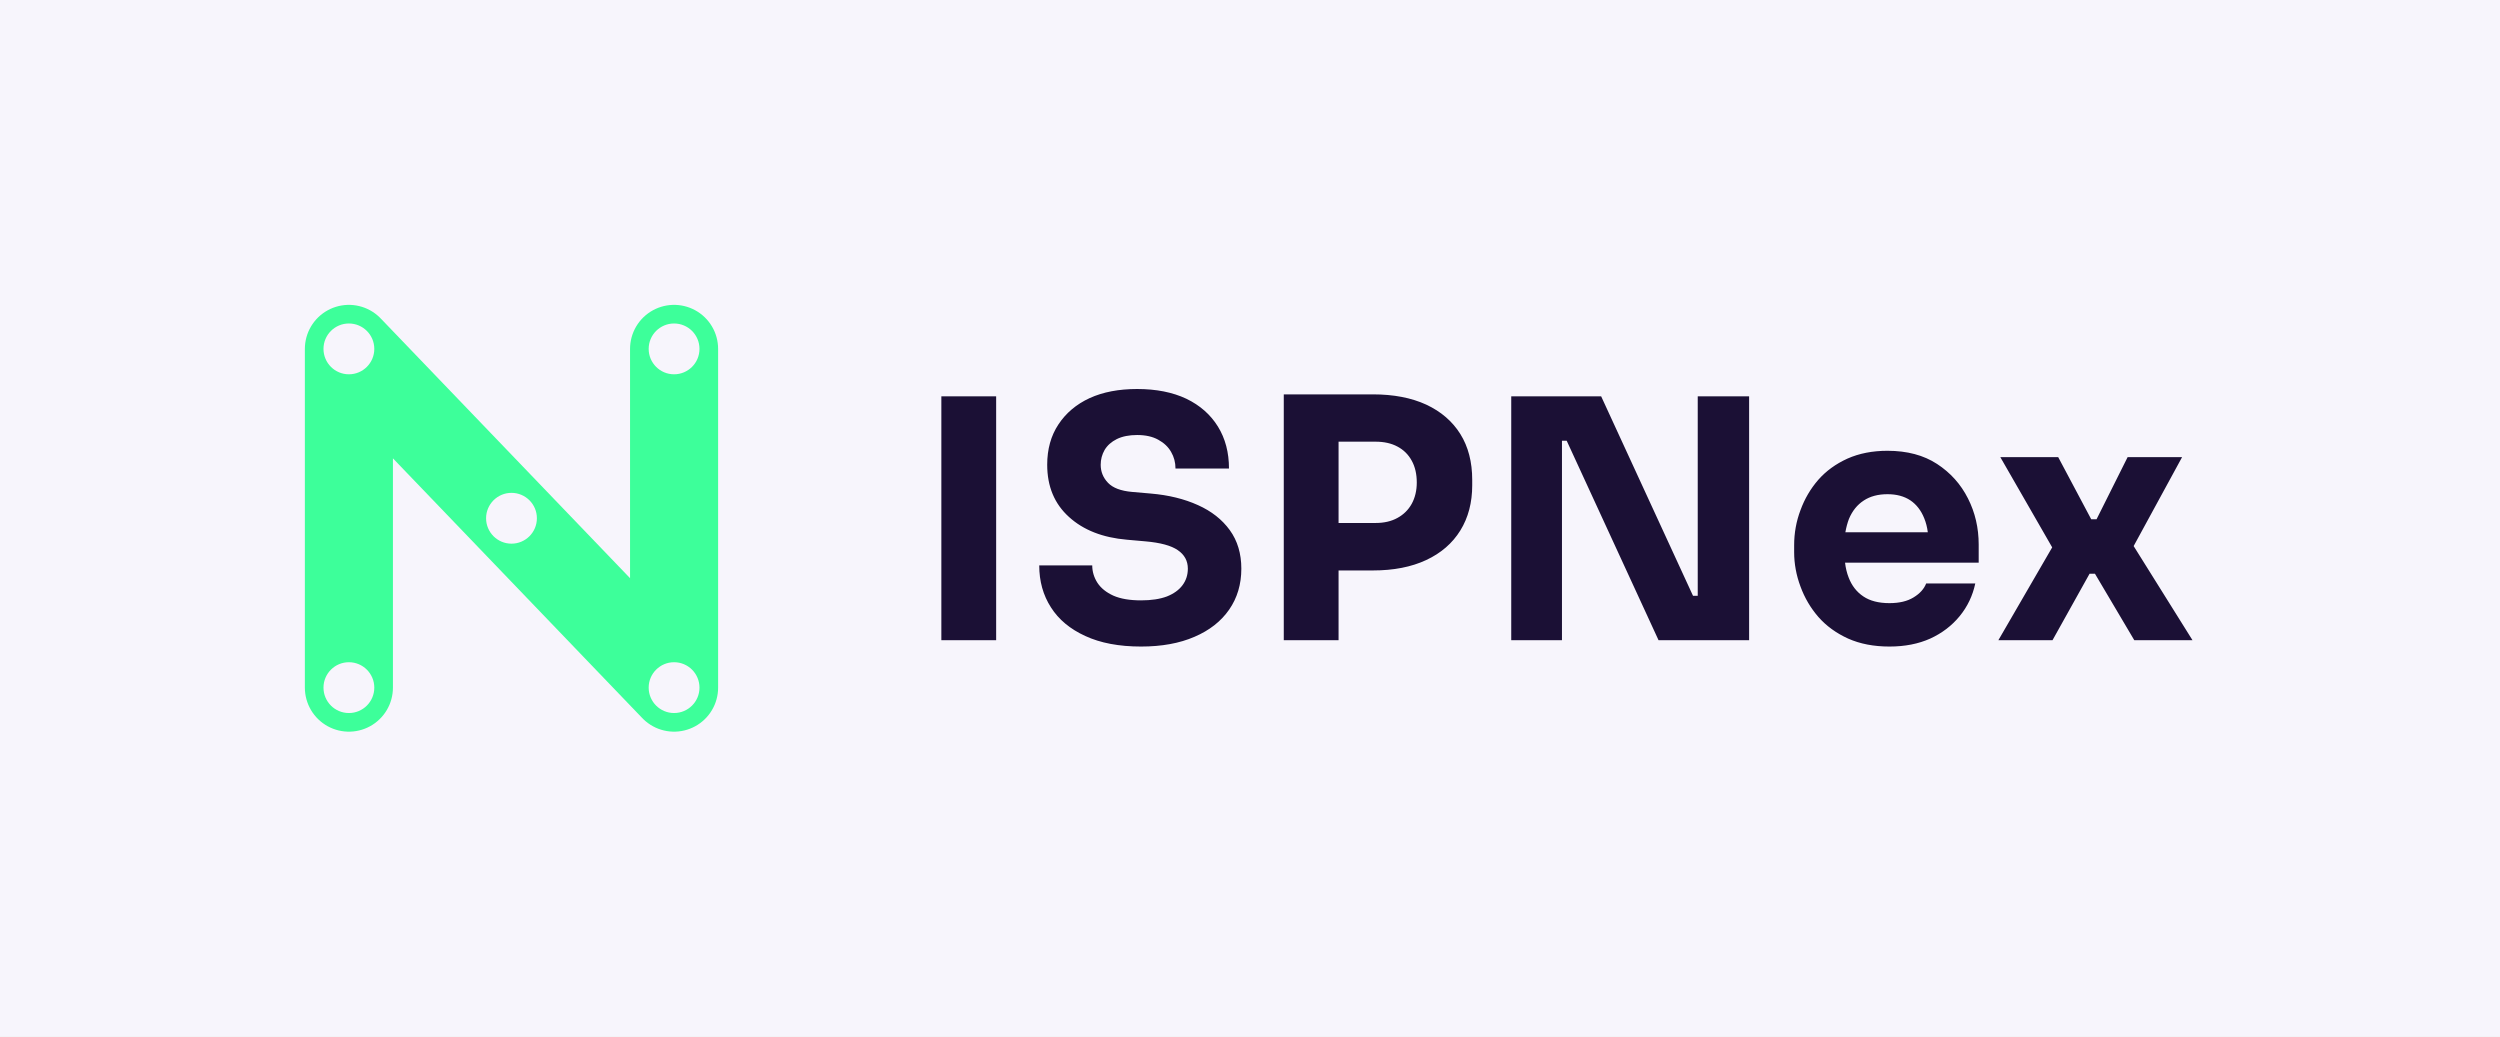
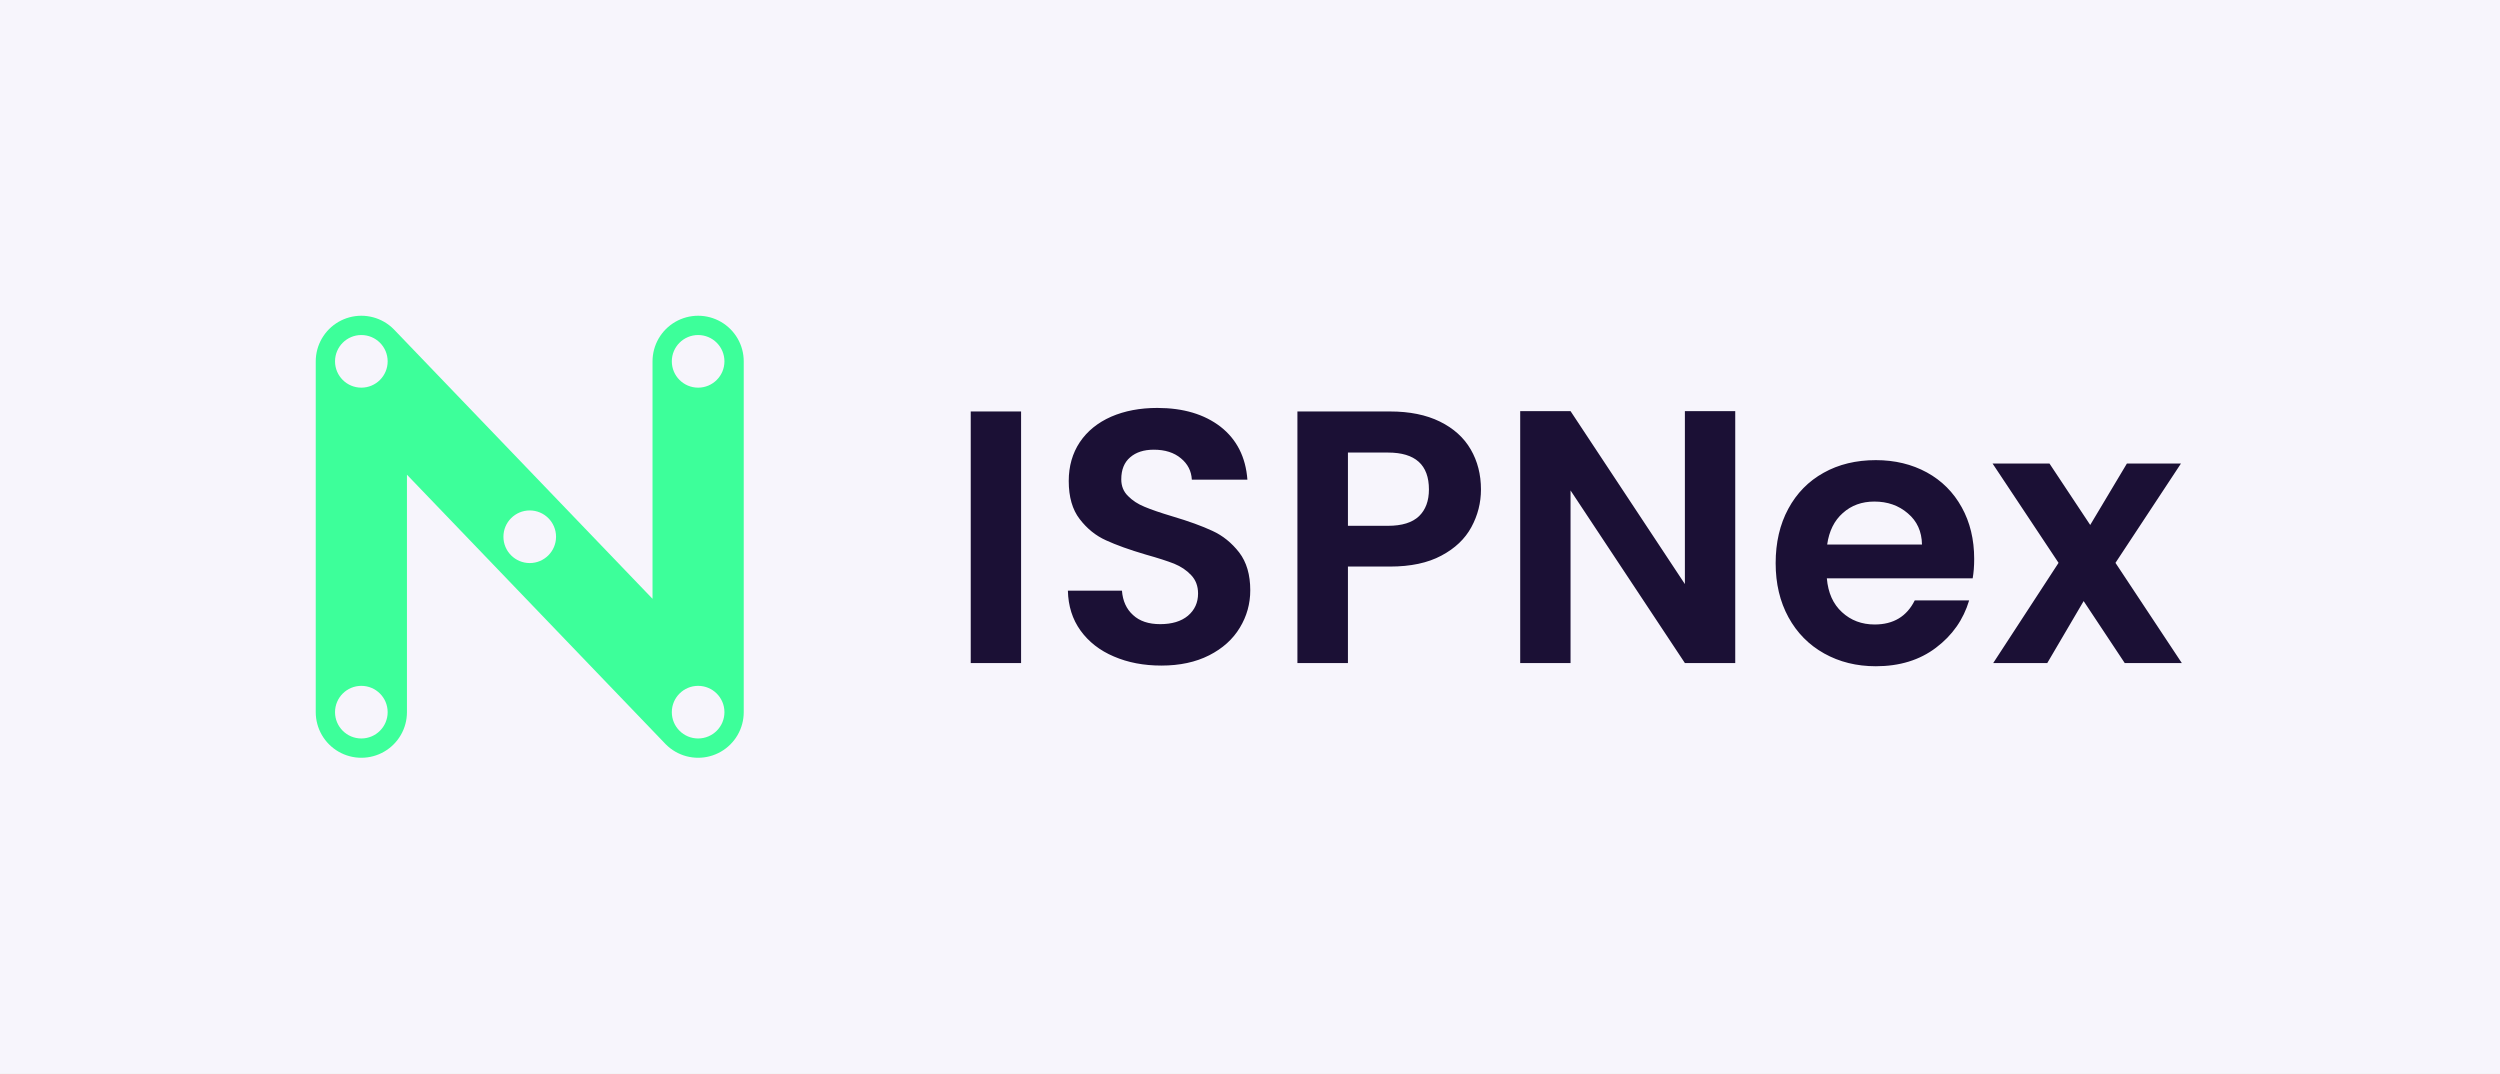
- <svg xmlns="http://www.w3.org/2000/svg" viewBox="0 0 1537.59 637.5" width="1537.59" height="637.5">
-   <rect width="1537.59" height="637.5" fill="#F7F5FC" />
+ <svg xmlns="http://www.w3.org/2000/svg" viewBox="0 0 1484.62 637.5" width="1484.62" height="637.5">
+   <rect width="1484.62" height="637.5" fill="#F7F5FC" />
  <g transform="translate(214.583 214.583) scale(2.08333)">
    <defs>
      <mask id="h" maskUnits="userSpaceOnUse" x="-30" y="-30" width="156" height="160">
        <rect x="-30" y="-30" width="156" height="160" fill="#fff" />
        <g fill="#000">
          <circle cx="0" cy="0" r="7.5" />
          <circle cx="96" cy="0" r="7.5" />
          <circle cx="0" cy="100" r="7.5" />
          <circle cx="96" cy="100" r="7.5" />
          <circle cx="48" cy="50" r="7.5" />
        </g>
      </mask>
    </defs>
    <g mask="url(#h)" fill="none" stroke="#3DFF9A" stroke-width="26" stroke-linecap="round" stroke-linejoin="round">
      <path d="M0 100V0M96 0V100M0 0L96 100" />
    </g>
  </g>
-   <path d="M17.3 0.0V-150.0H51.0V0.0ZM140.1 3.9Q119.8 3.9 105.8 -2.6Q91.8 -9.0 84.7 -20.2Q77.5 -31.4 77.5 -46.0H110.1Q110.1 -40.3 113.3 -35.3Q116.5 -30.4 123.1 -27.4Q129.7 -24.5 140.1 -24.5Q149.6 -24.5 156.0 -26.9Q162.3 -29.4 165.6 -33.8Q168.9 -38.2 168.9 -44.0Q168.9 -51.2 162.7 -55.4Q156.6 -59.6 142.8 -60.8L131.5 -61.8Q109.1 -63.7 95.8 -75.8Q82.4 -87.9 82.4 -107.9Q82.4 -122.3 89.3 -132.7Q96.2 -143.2 108.5 -148.9Q120.8 -154.5 137.7 -154.5Q155.3 -154.5 168.0 -148.5Q180.6 -142.4 187.4 -131.4Q194.2 -120.4 194.2 -105.6H161.3Q161.3 -111.2 158.6 -115.8Q156.0 -120.4 150.7 -123.3Q145.5 -126.2 137.7 -126.2Q130.3 -126.2 125.2 -123.7Q120.2 -121.2 117.7 -117.0Q115.3 -112.8 115.3 -107.9Q115.3 -101.5 119.8 -96.8Q124.3 -92.1 134.6 -91.2L146.1 -90.2Q162.5 -88.8 175.1 -83.1Q187.6 -77.5 194.7 -67.7Q201.8 -57.9 201.8 -44.0Q201.8 -29.6 194.3 -18.8Q186.8 -8.0 173.0 -2.1Q159.2 3.9 140.1 3.9ZM227.9 0.0V-151.2H282.7Q301.8 -151.2 315.5 -144.9Q329.2 -138.5 336.5 -126.8Q343.8 -115.1 343.8 -98.6V-95.3Q343.8 -79.3 336.5 -67.5Q329.2 -55.7 315.5 -49.3Q301.8 -42.9 282.7 -42.9H261.6V0.0ZM261.6 -122.1V-72.1H284.4Q292.2 -72.1 297.8 -75.2Q303.5 -78.3 306.6 -83.9Q309.7 -89.6 309.7 -97.0Q309.7 -104.8 306.6 -110.4Q303.5 -116.1 297.8 -119.1Q292.2 -122.1 284.4 -122.1ZM367.8 0.0V-150.0H423.1L479.6 -27.3H482.5V-150.0H514.1V0.0H458.4L401.9 -122.7H399.0V0.0ZM600.4 3.9Q586.0 3.9 575.0 -1.0Q564.0 -6.0 556.7 -14.3Q549.5 -22.6 545.7 -33.0Q541.8 -43.4 541.8 -54.2V-58.4Q541.8 -69.7 545.7 -80.0Q549.5 -90.4 556.6 -98.6Q563.8 -106.8 574.6 -111.7Q585.4 -116.5 599.2 -116.5Q617.3 -116.5 629.7 -108.4Q642.1 -100.3 648.7 -87.2Q655.3 -74.2 655.3 -58.8V-47.7H573.1Q573.7 -42.7 575.3 -38.6Q578.2 -31.0 584.4 -26.9Q590.5 -22.8 600.4 -22.8Q609.5 -22.8 615.2 -26.3Q621.0 -29.8 623.0 -34.9H653.2Q650.8 -23.6 643.6 -14.8Q636.4 -6.0 625.5 -1.0Q614.6 3.9 600.4 3.9ZM573.3 -66.4H624.0Q623.4 -71.1 621.8 -75.0Q618.9 -82.2 613.3 -86.0Q607.6 -89.8 599.2 -89.8Q590.5 -89.8 584.6 -85.9Q578.6 -82.0 575.5 -74.6Q574.1 -70.9 573.3 -66.4ZM667.4 0.0 700.5 -57.1 668.6 -112.6H704.2L724.5 -74.4H727.8L746.9 -112.6H780.4L750.6 -57.9L786.8 0.0H751.0L726.8 -40.9H723.5L700.7 0.0Z" fill="#1B1035" transform="translate(561.667 393.75)" />
+   <path d="M44.7 -149.4V0.0H14.8V-149.4ZM72.5 -43.0H104.6Q105.3 -33.8 111.2 -28.5Q117.0 -23.1 127.3 -23.1Q137.8 -23.1 143.8 -28.1Q149.8 -33.2 149.8 -41.3Q149.8 -47.9 145.7 -52.2Q141.7 -56.5 135.6 -59.0Q129.5 -61.4 118.8 -64.4Q104.2 -68.7 95.1 -72.9Q86.0 -77.0 79.5 -85.5Q73.0 -93.9 73.0 -108.1Q73.0 -121.3 79.6 -131.2Q86.2 -141.0 98.2 -146.3Q110.2 -151.5 125.6 -151.5Q148.7 -151.5 163.2 -140.3Q177.6 -129.0 179.1 -108.9H146.1Q145.7 -116.6 139.6 -121.6Q133.5 -126.7 123.5 -126.7Q114.7 -126.7 109.5 -122.2Q104.2 -117.7 104.2 -109.1Q104.2 -103.1 108.2 -99.2Q112.1 -95.2 118.0 -92.8Q123.9 -90.3 134.6 -87.1Q149.1 -82.8 158.3 -78.5Q167.5 -74.3 174.2 -65.7Q180.8 -57.1 180.8 -43.2Q180.8 -31.2 174.6 -21.0Q168.4 -10.7 156.4 -4.6Q144.4 1.5 128.0 1.5Q112.3 1.5 99.8 -3.9Q87.3 -9.2 80.0 -19.3Q72.8 -29.3 72.5 -43.0ZM263.8 -57.3H238.8V0.0H208.8V-149.4H263.8Q281.2 -149.4 293.4 -143.4Q305.6 -137.4 311.7 -126.9Q317.8 -116.4 317.8 -103.1Q317.8 -91.2 312.1 -80.7Q306.4 -70.2 294.3 -63.8Q282.2 -57.3 263.8 -57.3ZM286.9 -103.1Q286.9 -125.0 262.6 -125.0H238.8V-81.5H262.6Q275.0 -81.5 281.0 -87.2Q286.9 -92.9 286.9 -103.1ZM468.8 0.0H438.9L371.0 -102.5V0.0H341.1V-149.6H371.0L438.9 -46.9V-149.6H468.8ZM609.8 -50.3H523.2Q524.3 -37.4 532.2 -30.2Q540.1 -22.9 551.6 -22.9Q568.3 -22.9 575.4 -37.2H607.7Q602.6 -20.1 588.0 -9.1Q573.5 1.9 552.3 1.9Q535.2 1.9 521.6 -5.7Q508.0 -13.3 500.4 -27.2Q492.8 -41.1 492.8 -59.3Q492.8 -77.7 500.3 -91.6Q507.8 -105.5 521.3 -113.0Q534.7 -120.5 552.3 -120.5Q569.2 -120.5 582.6 -113.2Q595.9 -105.9 603.3 -92.5Q610.7 -79.2 610.7 -61.8Q610.7 -55.4 609.8 -50.3ZM579.7 -70.4Q579.5 -82.0 571.3 -88.9Q563.2 -95.9 551.4 -95.9Q540.3 -95.9 532.7 -89.1Q525.1 -82.4 523.4 -70.4ZM700.1 0.0 675.7 -36.8 654.1 0.0H622.0L660.8 -59.5L621.6 -118.5H655.4L679.6 -82.0L701.4 -118.5H733.5L694.6 -59.5L734.0 0.0Z" fill="#1B1035" transform="translate(561.667 393.75)" />
</svg>
